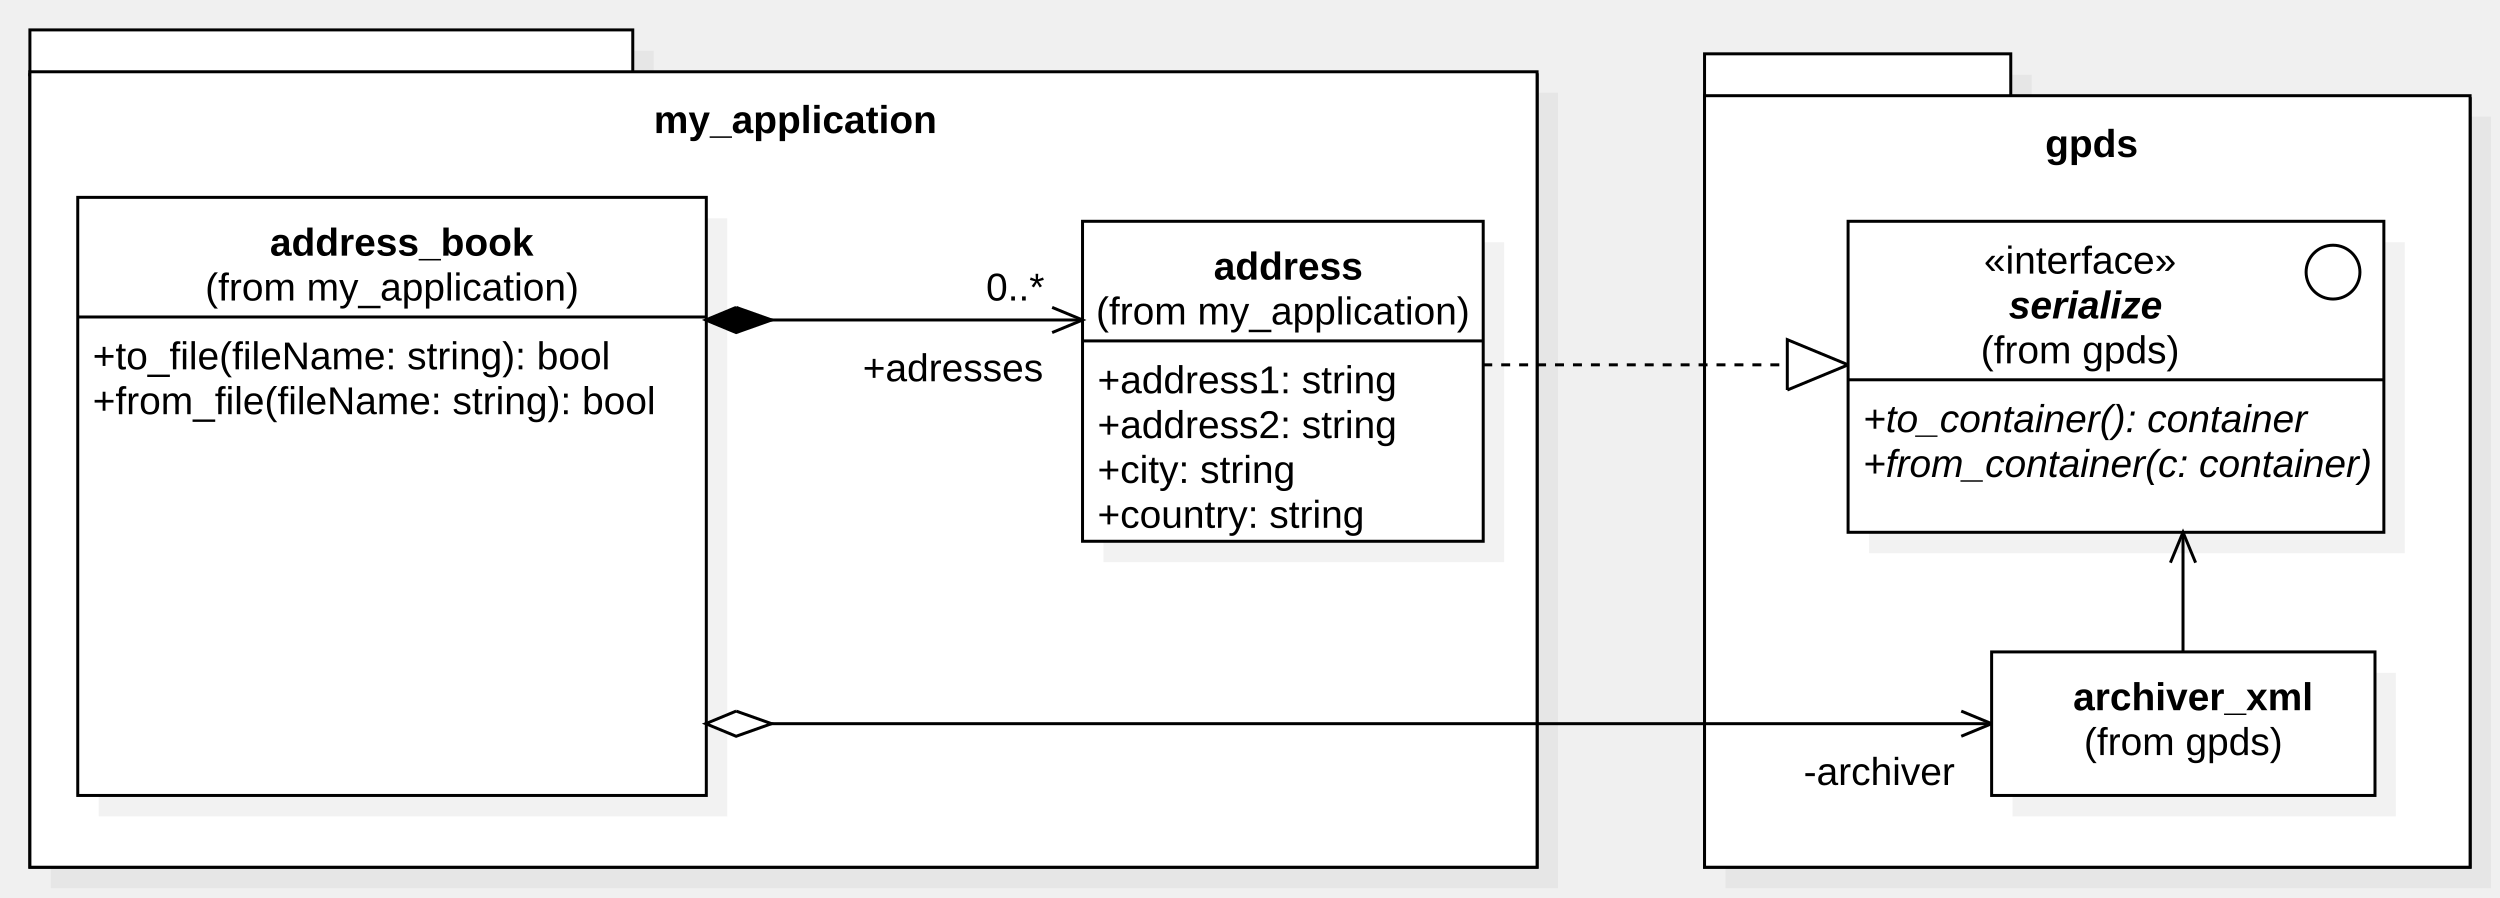
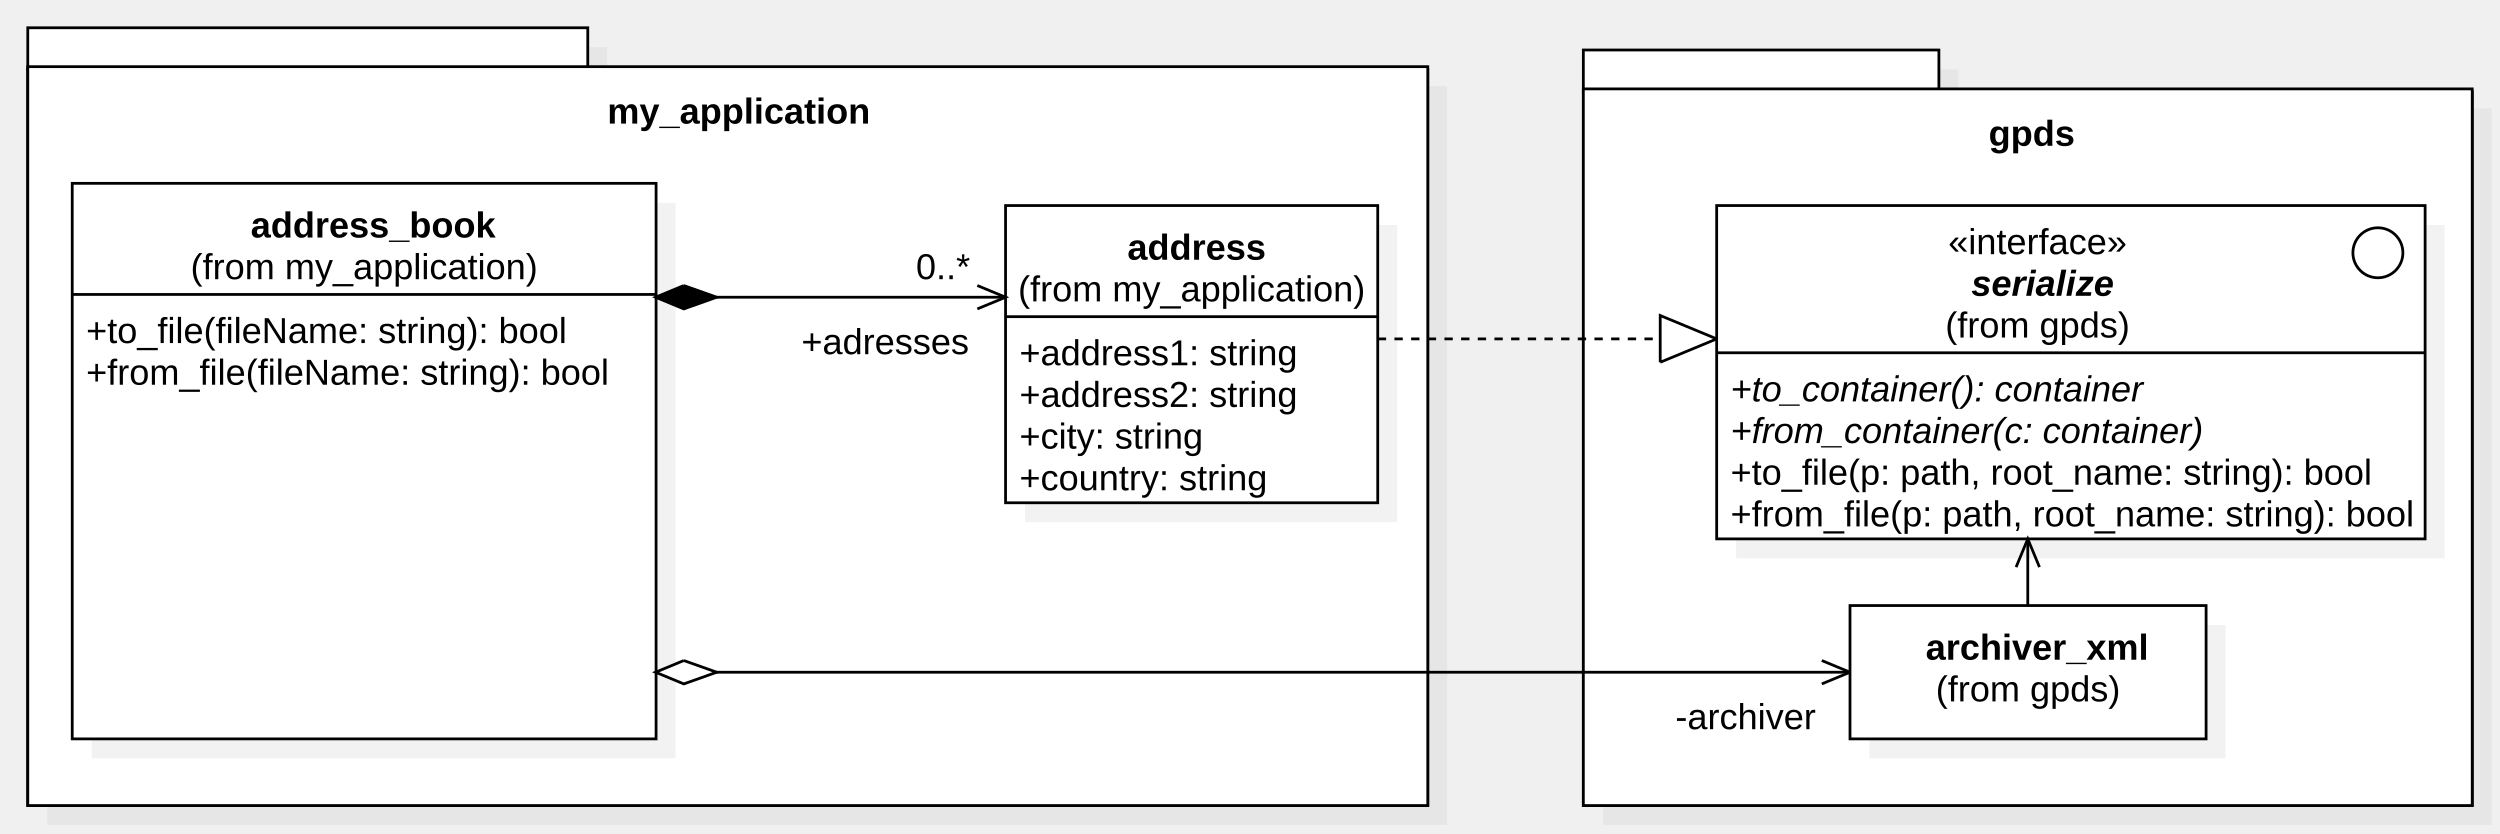
- <svg xmlns="http://www.w3.org/2000/svg" version="1.1" width="836" height="300">
+ <svg xmlns="http://www.w3.org/2000/svg" version="1.1" width="900" height="300">
  <defs />
  <g>
    <g transform="translate(-270,-422) scale(1,1)">
      <rect fill="#C0C0C0" stroke="none" x="287" y="439" width="201.6" height="15" opacity="0.2" />
    </g>
    <g transform="translate(-270,-422) scale(1,1)">
      <rect fill="#C0C0C0" stroke="none" x="287" y="453" width="504" height="266" opacity="0.2" />
    </g>
    <g transform="translate(-270,-422) scale(1,1)">
      <rect fill="#ffffff" stroke="none" x="280" y="447" width="504" height="265" />
    </g>
    <g transform="translate(-270,-422) scale(1,1)">
      <path fill="none" stroke="#000000" d="M 280 447 L 784 447 L 784 712 L 280 712 L 280 447 Z Z" stroke-miterlimit="10" />
    </g>
    <g transform="translate(-270,-422) scale(1,1)">
      <rect fill="#ffffff" stroke="none" x="280" y="432" width="201.6" height="15" />
    </g>
    <g transform="translate(-270,-422) scale(1,1)">
      <path fill="none" stroke="#000000" d="M 280 432 L 481.6 432 L 481.6 447 L 280 447 L 280 432 Z Z" stroke-miterlimit="10" />
    </g>
    <g transform="translate(-270,-422) scale(1,1)">
      <rect fill="#ffffff" stroke="none" x="280" y="446" width="504" height="266" />
    </g>
    <g transform="translate(-270,-422) scale(1,1)">
      <path fill="none" stroke="#000000" d="M 280 446 L 784 446 L 784 712 L 280 712 L 280 446 Z Z" stroke-miterlimit="10" />
    </g>
    <g transform="translate(-270,-422) scale(1,1)">
      <g>
        <path fill="none" stroke="none" />
        <text fill="#000000" stroke="none" font-family="Arial" font-size="13px" font-style="normal" font-weight="bold" text-decoration="none" x="488.642" y="466.5">my_application</text>
      </g>
    </g>
    <g transform="translate(-270,-422) scale(1,1)">
      <rect fill="#C0C0C0" stroke="none" x="303" y="495" width="210.189" height="200" opacity="0.2" />
    </g>
    <g transform="translate(-270,-422) scale(1,1)">
      <rect fill="#ffffff" stroke="none" x="296" y="488" width="210.189" height="200" />
    </g>
    <g transform="translate(-270,-422) scale(1,1)">
      <path fill="none" stroke="#000000" d="M 296 488 L 506.189 488 L 506.189 688 L 296 688 L 296 488 Z Z" stroke-miterlimit="10" />
    </g>
    <g transform="translate(-270,-422) scale(1,1)">
      <path fill="none" stroke="#000000" d="M 296 528 L 506.189 528" stroke-miterlimit="10" />
    </g>
    <g transform="translate(-270,-422) scale(1,1)">
      <g>
        <path fill="none" stroke="none" />
        <text fill="#000000" stroke="none" font-family="Arial" font-size="13px" font-style="normal" font-weight="bold" text-decoration="none" x="360.26" y="507.5">address_book</text>
      </g>
    </g>
    <g transform="translate(-270,-422) scale(1,1)">
      <g>
        <path fill="none" stroke="none" />
        <text fill="#000000" stroke="none" font-family="Arial" font-size="13px" font-style="normal" font-weight="normal" text-decoration="none" x="338.602" y="522.5">(from my_application)</text>
      </g>
    </g>
    <g transform="translate(-270,-422) scale(1,1)">
      <g>
        <path fill="none" stroke="none" />
        <text fill="#000000" stroke="none" font-family="Arial" font-size="13px" font-style="normal" font-weight="normal" text-decoration="none" x="301" y="545.5">+to_file(fileName: string): bool</text>
      </g>
    </g>
    <g transform="translate(-270,-422) scale(1,1)">
      <g>
        <path fill="none" stroke="none" />
        <text fill="#000000" stroke="none" font-family="Arial" font-size="13px" font-style="normal" font-weight="normal" text-decoration="none" x="301" y="560.5">+from_file(fileName: string): bool</text>
      </g>
    </g>
    <g transform="translate(-270,-422) scale(1,1)">
-       <rect fill="#C0C0C0" stroke="none" x="847" y="447" width="102.4" height="15" opacity="0.2" />
-     </g>
-     <g transform="translate(-270,-422) scale(1,1)">
-       <rect fill="#C0C0C0" stroke="none" x="847" y="461" width="256" height="258" opacity="0.2" />
-     </g>
-     <g transform="translate(-270,-422) scale(1,1)">
-       <rect fill="#ffffff" stroke="none" x="840" y="455" width="256" height="257" />
-     </g>
-     <g transform="translate(-270,-422) scale(1,1)">
-       <path fill="none" stroke="#000000" d="M 840 455 L 1096 455 L 1096 712 L 840 712 L 840 455 Z Z" stroke-miterlimit="10" />
-     </g>
-     <g transform="translate(-270,-422) scale(1,1)">
-       <rect fill="#ffffff" stroke="none" x="840" y="440" width="102.4" height="15" />
-     </g>
-     <g transform="translate(-270,-422) scale(1,1)">
-       <path fill="none" stroke="#000000" d="M 840 440 L 942.4 440 L 942.4 455 L 840 455 L 840 440 Z Z" stroke-miterlimit="10" />
-     </g>
-     <g transform="translate(-270,-422) scale(1,1)">
-       <rect fill="#ffffff" stroke="none" x="840" y="454" width="256" height="258" />
-     </g>
-     <g transform="translate(-270,-422) scale(1,1)">
-       <path fill="none" stroke="#000000" d="M 840 454 L 1096 454 L 1096 712 L 840 712 L 840 454 Z Z" stroke-miterlimit="10" />
-     </g>
-     <g transform="translate(-270,-422) scale(1,1)">
-       <g>
-         <path fill="none" stroke="none" />
-         <text fill="#000000" stroke="none" font-family="Arial" font-size="13px" font-style="normal" font-weight="bold" text-decoration="none" x="953.905" y="474.5">gpds</text>
+       <rect fill="#C0C0C0" stroke="none" x="847" y="447" width="128" height="15" opacity="0.2" />
+     </g>
+     <g transform="translate(-270,-422) scale(1,1)">
+       <rect fill="#C0C0C0" stroke="none" x="847" y="461" width="320" height="258" opacity="0.2" />
+     </g>
+     <g transform="translate(-270,-422) scale(1,1)">
+       <rect fill="#ffffff" stroke="none" x="840" y="455" width="320" height="257" />
+     </g>
+     <g transform="translate(-270,-422) scale(1,1)">
+       <path fill="none" stroke="#000000" d="M 840 455 L 1160 455 L 1160 712 L 840 712 L 840 455 Z Z" stroke-miterlimit="10" />
+     </g>
+     <g transform="translate(-270,-422) scale(1,1)">
+       <rect fill="#ffffff" stroke="none" x="840" y="440" width="128" height="15" />
+     </g>
+     <g transform="translate(-270,-422) scale(1,1)">
+       <path fill="none" stroke="#000000" d="M 840 440 L 968 440 L 968 455 L 840 455 L 840 440 Z Z" stroke-miterlimit="10" />
+     </g>
+     <g transform="translate(-270,-422) scale(1,1)">
+       <rect fill="#ffffff" stroke="none" x="840" y="454" width="320" height="258" />
+     </g>
+     <g transform="translate(-270,-422) scale(1,1)">
+       <path fill="none" stroke="#000000" d="M 840 454 L 1160 454 L 1160 712 L 840 712 L 840 454 Z Z" stroke-miterlimit="10" />
+     </g>
+     <g transform="translate(-270,-422) scale(1,1)">
+       <g>
+         <path fill="none" stroke="none" />
+         <text fill="#000000" stroke="none" font-family="Arial" font-size="13px" font-style="normal" font-weight="bold" text-decoration="none" x="985.905" y="474.5">gpds</text>
      </g>
    </g>
    <g transform="translate(-270,-422) scale(1,1)">
      <rect fill="#C0C0C0" stroke="none" x="639" y="503" width="133.985" height="107" opacity="0.2" />
    </g>
    <g transform="translate(-270,-422) scale(1,1)">
      <rect fill="#ffffff" stroke="none" x="632" y="496" width="133.985" height="107" />
    </g>
    <g transform="translate(-270,-422) scale(1,1)">
      <path fill="none" stroke="#000000" d="M 632 496 L 765.985 496 L 765.985 603 L 632 603 L 632 496 Z Z" stroke-miterlimit="10" />
    </g>
    <g transform="translate(-270,-422) scale(1,1)">
      <path fill="none" stroke="#000000" d="M 632 536 L 765.985 536" stroke-miterlimit="10" />
    </g>
    <g transform="translate(-270,-422) scale(1,1)">
      <g>
        <path fill="none" stroke="none" />
        <text fill="#000000" stroke="none" font-family="Arial" font-size="13px" font-style="normal" font-weight="bold" text-decoration="none" x="675.868" y="515.5">address</text>
      </g>
    </g>
    <g transform="translate(-270,-422) scale(1,1)">
      <g>
        <path fill="none" stroke="none" />
        <text fill="#000000" stroke="none" font-family="Arial" font-size="13px" font-style="normal" font-weight="normal" text-decoration="none" x="636.5" y="530.5">(from my_application)</text>
      </g>
    </g>
    <g transform="translate(-270,-422) scale(1,1)">
      <g>
        <path fill="none" stroke="none" />
        <text fill="#000000" stroke="none" font-family="Arial" font-size="13px" font-style="normal" font-weight="normal" text-decoration="none" x="637" y="553.5">+address1: string</text>
      </g>
    </g>
    <g transform="translate(-270,-422) scale(1,1)">
      <g>
        <path fill="none" stroke="none" />
        <text fill="#000000" stroke="none" font-family="Arial" font-size="13px" font-style="normal" font-weight="normal" text-decoration="none" x="637" y="568.5">+address2: string</text>
      </g>
    </g>
    <g transform="translate(-270,-422) scale(1,1)">
      <g>
        <path fill="none" stroke="none" />
        <text fill="#000000" stroke="none" font-family="Arial" font-size="13px" font-style="normal" font-weight="normal" text-decoration="none" x="637" y="583.5">+city: string</text>
      </g>
    </g>
    <g transform="translate(-270,-422) scale(1,1)">
      <g>
        <path fill="none" stroke="none" />
        <text fill="#000000" stroke="none" font-family="Arial" font-size="13px" font-style="normal" font-weight="normal" text-decoration="none" x="637" y="598.5">+country: string</text>
      </g>
    </g>
    <g transform="translate(-270,-422) scale(1,1)">
      <path fill="none" stroke="#000000" d="M 632 529 L 506 529" stroke-miterlimit="10" />
    </g>
    <g transform="translate(-270,-422) scale(1,1)">
      <path fill="#000000" stroke="none" d="M 516.163 524.79 L 506 529 L 516.163 533.21 L 528 529" />
    </g>
    <g transform="translate(-270,-422) scale(1,1)">
      <path fill="none" stroke="#000000" d="M 516.163 524.79 L 506 529 L 516.163 533.21 L 528 529 L 516.163 524.79" stroke-miterlimit="10" />
    </g>
    <g transform="translate(-270,-422) scale(1,1)">
      <path fill="none" stroke="#000000" d="M 621.837 533.21 L 632 529 L 621.837 524.79" stroke-miterlimit="10" />
    </g>
    <g transform="translate(-270,-422) scale(1,1)">
      <g>
        <path fill="none" stroke="none" />
        <text fill="#000000" stroke="none" font-family="Arial" font-size="13px" font-style="normal" font-weight="normal" text-decoration="none" x="558.5" y="549.5">+adresses</text>
      </g>
    </g>
    <g transform="translate(-270,-422) scale(1,1)">
      <g>
        <path fill="none" stroke="none" />
        <text fill="#000000" stroke="none" font-family="Arial" font-size="13px" font-style="normal" font-weight="normal" text-decoration="none" x="599.744" y="522.5">0..*</text>
      </g>
    </g>
    <g transform="translate(-270,-422) scale(1,1)">
      <path fill="none" stroke="#000000" d="M 766 544 L 888 544" stroke-miterlimit="10" stroke-dasharray="3" />
    </g>
    <g transform="translate(-270,-422) scale(1,1)">
      <path fill="#FFFFFF" stroke="none" d="M 867.675 552.419 L 888 544 L 867.675 535.581" />
    </g>
    <g transform="translate(-270,-422) scale(1,1)">
      <path fill="none" stroke="#000000" d="M 867.675 552.419 L 888 544 L 867.675 535.581 L 867.675 552.419" stroke-miterlimit="10" />
    </g>
    <g transform="translate(-270,-422) scale(1,1)">
      <path fill="none" stroke="#000000" d="M 936 664 L 506 664" stroke-miterlimit="10" />
    </g>
    <g transform="translate(-270,-422) scale(1,1)">
      <path fill="#FFFFFF" stroke="none" d="M 516.163 659.79 L 506 664 L 516.163 668.21 L 528 664" />
    </g>
    <g transform="translate(-270,-422) scale(1,1)">
      <path fill="none" stroke="#000000" d="M 516.163 659.79 L 506 664 L 516.163 668.21 L 528 664 L 516.163 659.79" stroke-miterlimit="10" />
    </g>
    <g transform="translate(-270,-422) scale(1,1)">
      <path fill="none" stroke="#000000" d="M 925.837 668.21 L 936 664 L 925.837 659.79" stroke-miterlimit="10" />
    </g>
    <g transform="translate(-270,-422) scale(1,1)">
      <g>
        <path fill="none" stroke="none" />
        <text fill="#000000" stroke="none" font-family="Arial" font-size="13px" font-style="normal" font-weight="normal" text-decoration="none" x="873.131" y="684.5">-archiver</text>
      </g>
    </g>
    <g transform="translate(-270,-422) scale(1,1)">
-       <rect fill="#C0C0C0" stroke="none" x="895" y="503" width="179.162" height="104" opacity="0.2" />
-     </g>
-     <g transform="translate(-270,-422) scale(1,1)">
-       <rect fill="#ffffff" stroke="none" x="888" y="496" width="179.162" height="104" />
-     </g>
-     <g transform="translate(-270,-422) scale(1,1)">
-       <path fill="none" stroke="#000000" d="M 888 496 L 1067.162 496 L 1067.162 600 L 888 600 L 888 496 Z Z" stroke-miterlimit="10" />
-     </g>
-     <g transform="translate(-270,-422) scale(1,1)">
-       <path fill="#ffffff" stroke="none" d="M 1041.162 513 C 1041.162 508.029 1045.191 504 1050.162 504 C 1055.132 504 1059.162 508.029 1059.162 513 C 1059.162 517.971 1055.132 522 1050.162 522 C 1045.191 522 1041.162 517.971 1041.162 513 Z" />
-     </g>
-     <g transform="translate(-270,-422) scale(1,1)">
-       <path fill="none" stroke="#000000" d="M 1041.162 513 C 1041.162 508.029 1045.191 504 1050.162 504 C 1055.132 504 1059.162 508.029 1059.162 513 C 1059.162 517.971 1055.132 522 1050.162 522 C 1045.191 522 1041.162 517.971 1041.162 513 Z" stroke-miterlimit="10" />
-     </g>
-     <g transform="translate(-270,-422) scale(1,1)">
-       <path fill="none" stroke="#000000" d="M 888 549 L 1067.162 549" stroke-miterlimit="10" />
-     </g>
-     <g transform="translate(-270,-422) scale(1,1)">
-       <g>
-         <path fill="none" stroke="none" />
-         <text fill="#000000" stroke="none" font-family="Arial" font-size="13px" font-style="normal" font-weight="normal" text-decoration="none" x="933.42" y="513.5">«interface»</text>
-       </g>
-     </g>
-     <g transform="translate(-270,-422) scale(1,1)">
-       <g>
-         <path fill="none" stroke="none" />
-         <text fill="#000000" stroke="none" font-family="Arial" font-size="13px" font-style="italic" font-weight="bold" text-decoration="none" x="941.739" y="528.5">serialize</text>
-       </g>
-     </g>
-     <g transform="translate(-270,-422) scale(1,1)">
-       <g>
-         <path fill="none" stroke="none" />
-         <text fill="#000000" stroke="none" font-family="Arial" font-size="13px" font-style="normal" font-weight="normal" text-decoration="none" x="932.351" y="543.5">(from gpds)</text>
+       <rect fill="#C0C0C0" stroke="none" x="895" y="503" width="255.042" height="120" opacity="0.2" />
+     </g>
+     <g transform="translate(-270,-422) scale(1,1)">
+       <rect fill="#ffffff" stroke="none" x="888" y="496" width="255.042" height="120" />
+     </g>
+     <g transform="translate(-270,-422) scale(1,1)">
+       <path fill="none" stroke="#000000" d="M 888 496 L 1143.042 496 L 1143.042 616 L 888 616 L 888 496 Z Z" stroke-miterlimit="10" />
+     </g>
+     <g transform="translate(-270,-422) scale(1,1)">
+       <path fill="#ffffff" stroke="none" d="M 1117.042 513 C 1117.042 508.029 1121.071 504 1126.042 504 C 1131.012 504 1135.042 508.029 1135.042 513 C 1135.042 517.971 1131.012 522 1126.042 522 C 1121.071 522 1117.042 517.971 1117.042 513 Z" />
+     </g>
+     <g transform="translate(-270,-422) scale(1,1)">
+       <path fill="none" stroke="#000000" d="M 1117.042 513 C 1117.042 508.029 1121.071 504 1126.042 504 C 1131.012 504 1135.042 508.029 1135.042 513 C 1135.042 517.971 1131.012 522 1126.042 522 C 1121.071 522 1117.042 517.971 1117.042 513 Z" stroke-miterlimit="10" />
+     </g>
+     <g transform="translate(-270,-422) scale(1,1)">
+       <path fill="none" stroke="#000000" d="M 888 549 L 1143.042 549" stroke-miterlimit="10" />
+     </g>
+     <g transform="translate(-270,-422) scale(1,1)">
+       <g>
+         <path fill="none" stroke="none" />
+         <text fill="#000000" stroke="none" font-family="Arial" font-size="13px" font-style="normal" font-weight="normal" text-decoration="none" x="971.36" y="513.5">«interface»</text>
+       </g>
+     </g>
+     <g transform="translate(-270,-422) scale(1,1)">
+       <g>
+         <path fill="none" stroke="none" />
+         <text fill="#000000" stroke="none" font-family="Arial" font-size="13px" font-style="italic" font-weight="bold" text-decoration="none" x="979.679" y="528.5">serialize</text>
+       </g>
+     </g>
+     <g transform="translate(-270,-422) scale(1,1)">
+       <g>
+         <path fill="none" stroke="none" />
+         <text fill="#000000" stroke="none" font-family="Arial" font-size="13px" font-style="normal" font-weight="normal" text-decoration="none" x="970.291" y="543.5">(from gpds)</text>
      </g>
    </g>
    <g transform="translate(-270,-422) scale(1,1)">
      <g>
        <path fill="none" stroke="none" />
        <text fill="#000000" stroke="none" font-family="Arial" font-size="13px" font-style="italic" font-weight="normal" text-decoration="none" x="893" y="566.5">+to_container(): container</text>
      </g>
    </g>
    <g transform="translate(-270,-422) scale(1,1)">
      <g>
        <path fill="none" stroke="none" />
        <text fill="#000000" stroke="none" font-family="Arial" font-size="13px" font-style="italic" font-weight="normal" text-decoration="none" x="893" y="581.5">+from_container(c: container)</text>
      </g>
    </g>
    <g transform="translate(-270,-422) scale(1,1)">
+       <g>
+         <path fill="none" stroke="none" />
+         <text fill="#000000" stroke="none" font-family="Arial" font-size="13px" font-style="normal" font-weight="normal" text-decoration="none" x="893" y="596.5">+to_file(p: path, root_name: string): bool</text>
+       </g>
+     </g>
+     <g transform="translate(-270,-422) scale(1,1)">
+       <g>
+         <path fill="none" stroke="none" />
+         <text fill="#000000" stroke="none" font-family="Arial" font-size="13px" font-style="normal" font-weight="normal" text-decoration="none" x="893" y="611.5">+from_file(p: path, root_name: string): bool</text>
+       </g>
+     </g>
+     <g transform="translate(-270,-422) scale(1,1)">
      <rect fill="#C0C0C0" stroke="none" x="943" y="647" width="128.196" height="48" opacity="0.2" />
    </g>
    <g transform="translate(-270,-422) scale(1,1)">
      <rect fill="#ffffff" stroke="none" x="936" y="640" width="128.196" height="48" />
    </g>
    <g transform="translate(-270,-422) scale(1,1)">
      <path fill="none" stroke="#000000" d="M 936 640 L 1064.196 640 L 1064.196 688 L 936 688 L 936 640 Z Z" stroke-miterlimit="10" />
    </g>
    <g transform="translate(-270,-422) scale(1,1)">
      <g>
        <path fill="none" stroke="none" />
        <text fill="#000000" stroke="none" font-family="Arial" font-size="13px" font-style="normal" font-weight="bold" text-decoration="none" x="963.256" y="659.5">archiver_xml</text>
      </g>
    </g>
    <g transform="translate(-270,-422) scale(1,1)">
      <g>
        <path fill="none" stroke="none" />
        <text fill="#000000" stroke="none" font-family="Arial" font-size="13px" font-style="normal" font-weight="normal" text-decoration="none" x="966.868" y="674.5">(from gpds)</text>
      </g>
    </g>
    <g transform="translate(-270,-422) scale(1,1)">
-       <path fill="none" stroke="#000000" d="M 1000 640 L 1000 600" stroke-miterlimit="10" />
-     </g>
-     <g transform="translate(-270,-422) scale(1,1)">
-       <path fill="none" stroke="#000000" d="M 1004.21 610.163 L 1000 600 L 995.79 610.163" stroke-miterlimit="10" />
+       <path fill="none" stroke="#000000" d="M 1000 640 L 1000 616" stroke-miterlimit="10" />
+     </g>
+     <g transform="translate(-270,-422) scale(1,1)">
+       <path fill="none" stroke="#000000" d="M 1004.21 626.163 L 1000 616 L 995.79 626.163" stroke-miterlimit="10" />
    </g>
  </g>
</svg>
